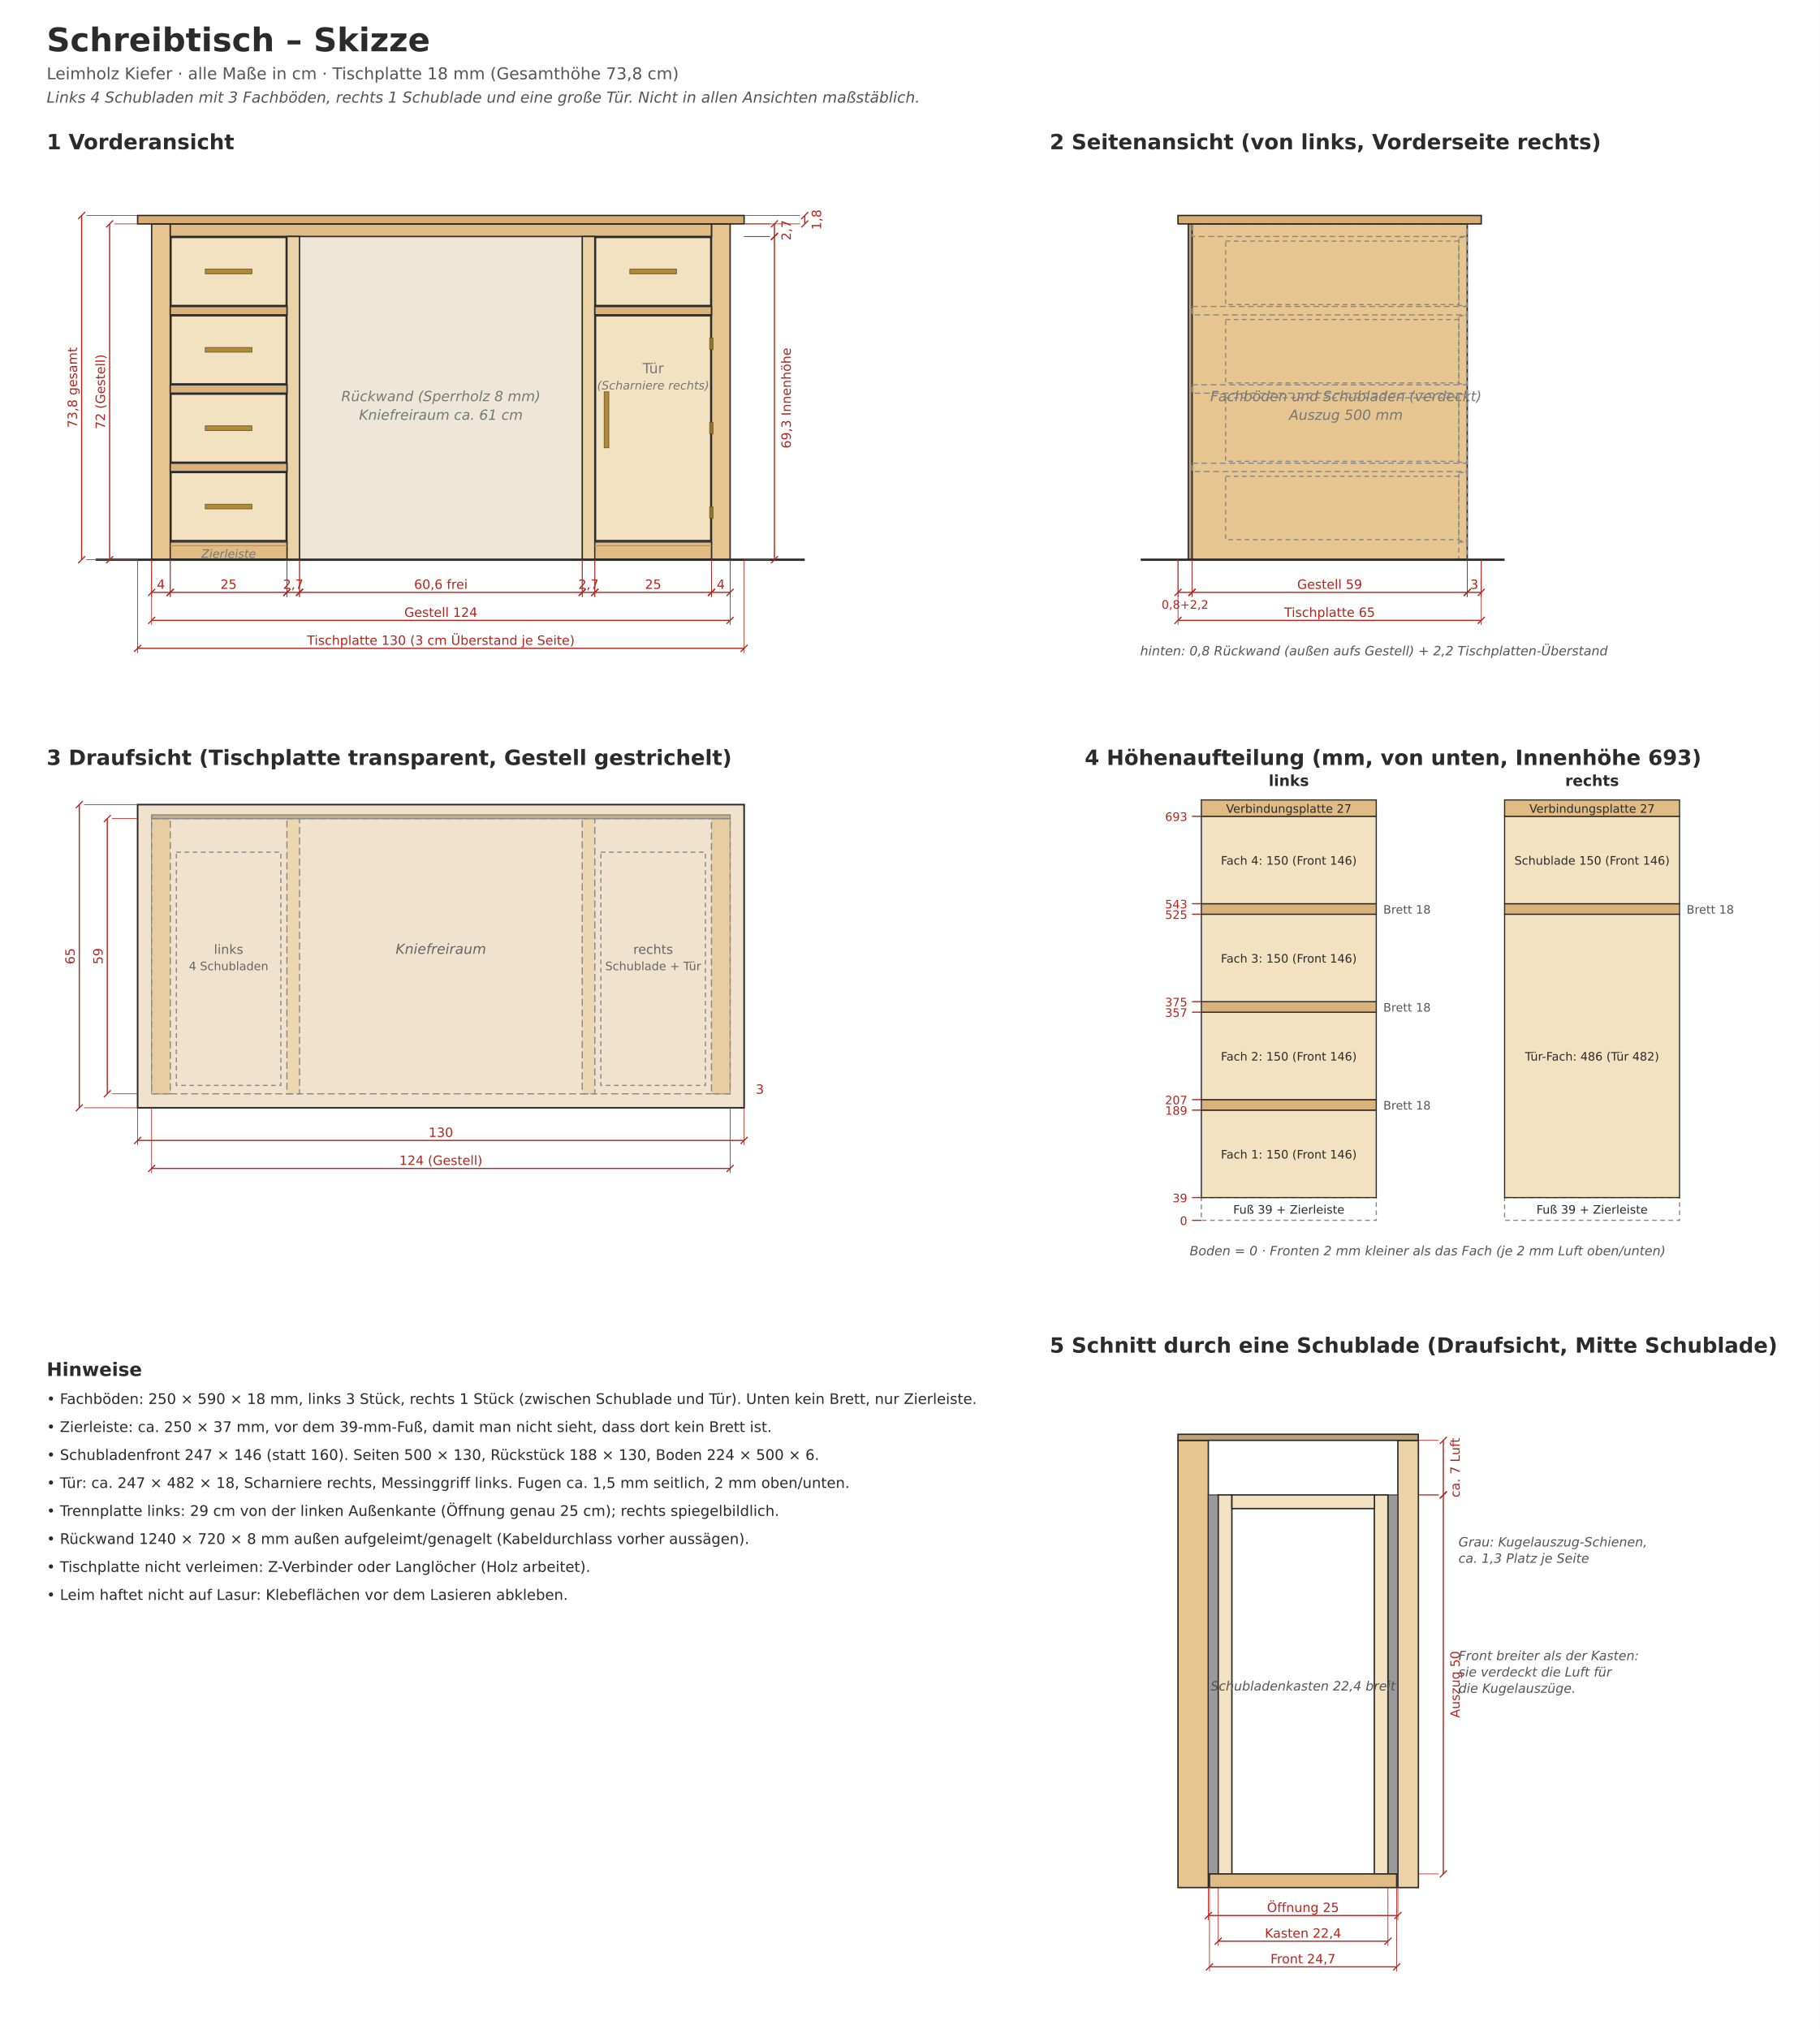
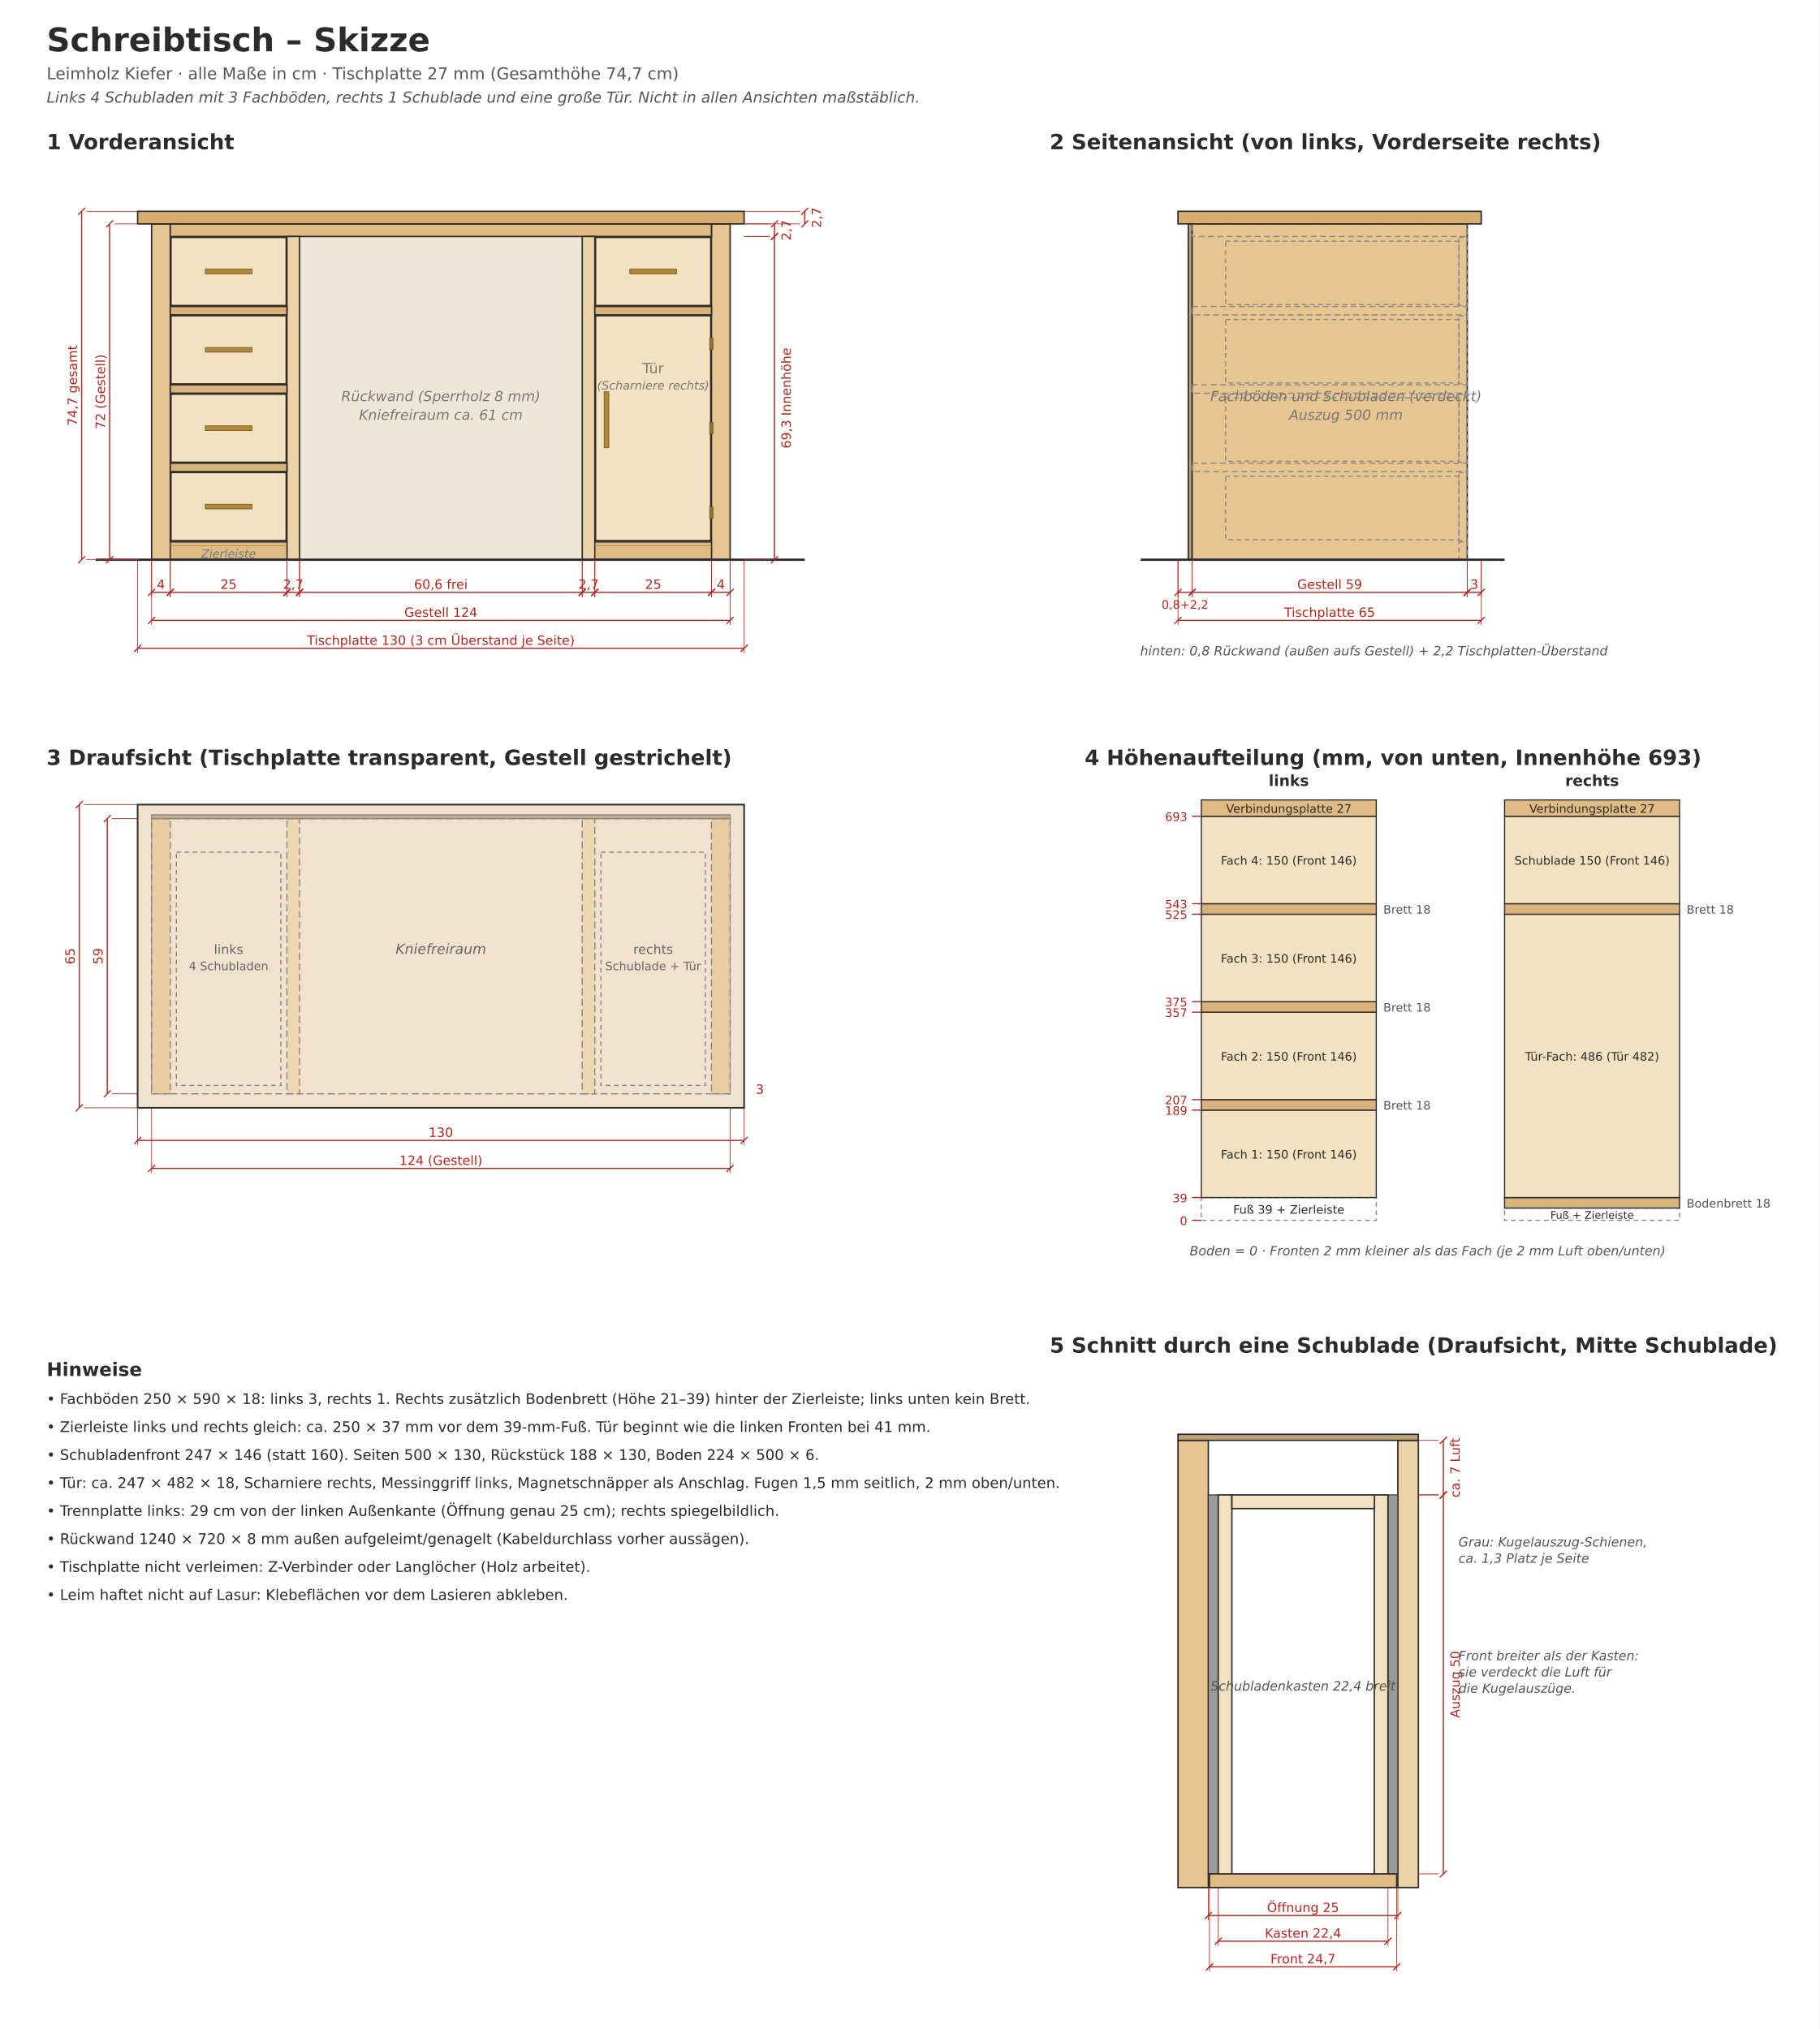
<svg xmlns="http://www.w3.org/2000/svg" width="1560" height="1740" viewBox="0 0 1560 1740" font-family="DejaVu Sans, Arial, sans-serif">
  <rect width="1560" height="1740" fill="#ffffff" />
  <text x="40.0" y="44.0" font-size="28" text-anchor="start" fill="#2b2b2b" font-weight="bold">Schreibtisch – Skizze</text>
-   <text x="40.0" y="68.0" font-size="14" text-anchor="start" fill="#555" font-weight="normal">Leimholz Kiefer · alle Maße in cm · Tischplatte 18 mm (Gesamthöhe 73,8 cm)</text>
+   <text x="40.0" y="68.0" font-size="14" text-anchor="start" fill="#555" font-weight="normal">Leimholz Kiefer · alle Maße in cm · Tischplatte 27 mm (Gesamthöhe 74,7 cm)</text>
  <text x="40.0" y="88.0" font-size="13" text-anchor="start" fill="#555" font-weight="normal" font-style="italic">Links 4 Schubladen mit 3 Fachböden, rechts 1 Schublade und eine große Tür. Nicht in allen Ansichten maßstäblich.</text>
  <text x="40.0" y="128.0" font-size="18" text-anchor="start" fill="#2b2b2b" font-weight="bold">1  Vorderansicht</text>
  <rect x="146.0" y="202.8" width="464.0" height="277.2" fill="#eee7d8" stroke="#888" stroke-width="0.8" />
  <text x="378.0" y="344.0" font-size="12" text-anchor="middle" fill="#777" font-weight="normal" font-style="italic">Rückwand (Sperrholz 8 mm)</text>
  <text x="378.0" y="360.0" font-size="12" text-anchor="middle" fill="#777" font-weight="normal" font-style="italic">Kniefreiraum ca. 61 cm</text>
  <rect x="130.0" y="192.0" width="16.0" height="288.0" fill="#e6c590" stroke="#2b2b2b" stroke-width="1.2" />
  <rect x="610.0" y="192.0" width="16.0" height="288.0" fill="#e6c590" stroke="#2b2b2b" stroke-width="1.2" />
  <rect x="146.0" y="192.0" width="464.0" height="10.8" fill="#e0bb84" stroke="#2b2b2b" stroke-width="1.2" />
  <rect x="246.0" y="202.8" width="10.8" height="277.2" fill="#ecd2a7" stroke="#2b2b2b" stroke-width="1.2" />
  <rect x="499.2" y="202.8" width="10.8" height="277.2" fill="#ecd2a7" stroke="#2b2b2b" stroke-width="1.2" />
  <rect x="146.0" y="464.8" width="100.0" height="14.8" fill="#e0bb84" stroke="#2b2b2b" stroke-width="1" />
  <line x1="146.0" y1="468.0" x2="246.0" y2="468.0" stroke="#b8925a" stroke-width="0.8" />
  <rect x="510.0" y="464.8" width="100.0" height="14.8" fill="#e0bb84" stroke="#2b2b2b" stroke-width="1" />
  <line x1="510.0" y1="468.0" x2="610.0" y2="468.0" stroke="#b8925a" stroke-width="0.8" />
  <text x="196.0" y="478.4" font-size="10" text-anchor="middle" fill="#777" font-weight="normal" font-style="italic">Zierleiste</text>
  <rect x="146.0" y="397.2" width="100.0" height="7.2" fill="#d9b27c" stroke="#2b2b2b" stroke-width="1.2" />
  <rect x="146.0" y="330.0" width="100.0" height="7.2" fill="#d9b27c" stroke="#2b2b2b" stroke-width="1.2" />
  <rect x="146.0" y="262.8" width="100.0" height="7.2" fill="#d9b27c" stroke="#2b2b2b" stroke-width="1.2" />
  <rect x="510.0" y="262.8" width="100.0" height="7.2" fill="#d9b27c" stroke="#2b2b2b" stroke-width="1.2" />
  <rect x="146.6" y="405.2" width="98.8" height="58.4" fill="#f3e2c1" stroke="#2b2b2b" stroke-width="1.2" />
  <rect x="176.0" y="432.4" width="40.0" height="4.0" fill="#b08a3a" stroke="#6b551f" stroke-width="0.6" />
  <rect x="146.6" y="338.0" width="98.8" height="58.4" fill="#f3e2c1" stroke="#2b2b2b" stroke-width="1.2" />
  <rect x="176.0" y="365.2" width="40.0" height="4.0" fill="#b08a3a" stroke="#6b551f" stroke-width="0.6" />
  <rect x="146.6" y="270.8" width="98.8" height="58.4" fill="#f3e2c1" stroke="#2b2b2b" stroke-width="1.2" />
  <rect x="176.0" y="298.0" width="40.0" height="4.0" fill="#b08a3a" stroke="#6b551f" stroke-width="0.6" />
  <rect x="146.6" y="203.6" width="98.8" height="58.4" fill="#f3e2c1" stroke="#2b2b2b" stroke-width="1.2" />
  <rect x="176.0" y="230.8" width="40.0" height="4.0" fill="#b08a3a" stroke="#6b551f" stroke-width="0.6" />
  <rect x="510.6" y="203.6" width="98.8" height="58.4" fill="#f3e2c1" stroke="#2b2b2b" stroke-width="1.2" />
  <rect x="540.0" y="230.8" width="40.0" height="4.0" fill="#b08a3a" stroke="#6b551f" stroke-width="0.6" />
  <rect x="510.6" y="270.8" width="98.8" height="192.8" fill="#f3e2c1" stroke="#2b2b2b" stroke-width="1.2" />
  <rect x="518.0" y="336.0" width="4.0" height="48.0" fill="#b08a3a" stroke="#6b551f" stroke-width="0.6" />
  <rect x="608.4" y="434.6" width="3.0" height="10.0" fill="#8f7430" stroke="#6b551f" stroke-width="0.5" />
  <rect x="608.4" y="362.2" width="3.0" height="10.0" fill="#8f7430" stroke="#6b551f" stroke-width="0.5" />
  <rect x="608.4" y="289.8" width="3.0" height="10.0" fill="#8f7430" stroke="#6b551f" stroke-width="0.5" />
  <text x="560.0" y="320.0" font-size="12" text-anchor="middle" fill="#777" font-weight="normal">Tür</text>
  <text x="560.0" y="334.0" font-size="10" text-anchor="middle" fill="#777" font-weight="normal" font-style="italic">(Scharniere rechts)</text>
-   <rect x="118.0" y="184.8" width="520.0" height="7.2" fill="#d7ad74" stroke="#2b2b2b" stroke-width="1.2" />
+   <rect x="118.0" y="181.2" width="520.0" height="10.8" fill="#d7ad74" stroke="#2b2b2b" stroke-width="1.2" />
  <line x1="82.0" y1="480.0" x2="690.0" y2="480.0" stroke="#2b2b2b" stroke-width="2" />
  <line x1="130.0" y1="480.0" x2="130.0" y2="512.0" stroke="#b3261e" stroke-width="0.6" />
  <line x1="146.0" y1="480.0" x2="146.0" y2="512.0" stroke="#b3261e" stroke-width="0.6" />
  <line x1="130.0" y1="508.0" x2="146.0" y2="508.0" stroke="#b3261e" stroke-width="1" />
  <line x1="127.0" y1="511.0" x2="133.0" y2="505.0" stroke="#b3261e" stroke-width="1" />
  <line x1="143.0" y1="511.0" x2="149.0" y2="505.0" stroke="#b3261e" stroke-width="1" />
  <text x="138.0" y="505.0" font-size="11" text-anchor="middle" fill="#b3261e" font-weight="normal">4</text>
  <line x1="146.0" y1="480.0" x2="146.0" y2="512.0" stroke="#b3261e" stroke-width="0.6" />
  <line x1="246.0" y1="480.0" x2="246.0" y2="512.0" stroke="#b3261e" stroke-width="0.6" />
  <line x1="146.0" y1="508.0" x2="246.0" y2="508.0" stroke="#b3261e" stroke-width="1" />
  <line x1="143.0" y1="511.0" x2="149.0" y2="505.0" stroke="#b3261e" stroke-width="1" />
  <line x1="243.0" y1="511.0" x2="249.0" y2="505.0" stroke="#b3261e" stroke-width="1" />
  <text x="196.0" y="505.0" font-size="11" text-anchor="middle" fill="#b3261e" font-weight="normal">25</text>
  <line x1="246.0" y1="480.0" x2="246.0" y2="512.0" stroke="#b3261e" stroke-width="0.6" />
  <line x1="256.8" y1="480.0" x2="256.8" y2="512.0" stroke="#b3261e" stroke-width="0.6" />
  <line x1="246.0" y1="508.0" x2="256.8" y2="508.0" stroke="#b3261e" stroke-width="1" />
  <line x1="243.0" y1="511.0" x2="249.0" y2="505.0" stroke="#b3261e" stroke-width="1" />
  <line x1="253.8" y1="511.0" x2="259.8" y2="505.0" stroke="#b3261e" stroke-width="1" />
  <text x="251.4" y="505.0" font-size="11" text-anchor="middle" fill="#b3261e" font-weight="normal">2,7</text>
  <line x1="256.8" y1="480.0" x2="256.8" y2="512.0" stroke="#b3261e" stroke-width="0.6" />
  <line x1="499.2" y1="480.0" x2="499.2" y2="512.0" stroke="#b3261e" stroke-width="0.6" />
  <line x1="256.8" y1="508.0" x2="499.2" y2="508.0" stroke="#b3261e" stroke-width="1" />
  <line x1="253.8" y1="511.0" x2="259.8" y2="505.0" stroke="#b3261e" stroke-width="1" />
  <line x1="496.2" y1="511.0" x2="502.2" y2="505.0" stroke="#b3261e" stroke-width="1" />
  <text x="378.0" y="505.0" font-size="11" text-anchor="middle" fill="#b3261e" font-weight="normal">60,6 frei</text>
  <line x1="499.2" y1="480.0" x2="499.2" y2="512.0" stroke="#b3261e" stroke-width="0.6" />
  <line x1="510.0" y1="480.0" x2="510.0" y2="512.0" stroke="#b3261e" stroke-width="0.6" />
  <line x1="499.2" y1="508.0" x2="510.0" y2="508.0" stroke="#b3261e" stroke-width="1" />
  <line x1="496.2" y1="511.0" x2="502.2" y2="505.0" stroke="#b3261e" stroke-width="1" />
  <line x1="507.0" y1="511.0" x2="513.0" y2="505.0" stroke="#b3261e" stroke-width="1" />
  <text x="504.6" y="505.0" font-size="11" text-anchor="middle" fill="#b3261e" font-weight="normal">2,7</text>
  <line x1="510.0" y1="480.0" x2="510.0" y2="512.0" stroke="#b3261e" stroke-width="0.6" />
  <line x1="610.0" y1="480.0" x2="610.0" y2="512.0" stroke="#b3261e" stroke-width="0.6" />
  <line x1="510.0" y1="508.0" x2="610.0" y2="508.0" stroke="#b3261e" stroke-width="1" />
  <line x1="507.0" y1="511.0" x2="513.0" y2="505.0" stroke="#b3261e" stroke-width="1" />
  <line x1="607.0" y1="511.0" x2="613.0" y2="505.0" stroke="#b3261e" stroke-width="1" />
  <text x="560.0" y="505.0" font-size="11" text-anchor="middle" fill="#b3261e" font-weight="normal">25</text>
  <line x1="610.0" y1="480.0" x2="610.0" y2="512.0" stroke="#b3261e" stroke-width="0.6" />
  <line x1="626.0" y1="480.0" x2="626.0" y2="512.0" stroke="#b3261e" stroke-width="0.6" />
  <line x1="610.0" y1="508.0" x2="626.0" y2="508.0" stroke="#b3261e" stroke-width="1" />
  <line x1="607.0" y1="511.0" x2="613.0" y2="505.0" stroke="#b3261e" stroke-width="1" />
  <line x1="623.0" y1="511.0" x2="629.0" y2="505.0" stroke="#b3261e" stroke-width="1" />
  <text x="618.0" y="505.0" font-size="11" text-anchor="middle" fill="#b3261e" font-weight="normal">4</text>
  <line x1="130.0" y1="480.0" x2="130.0" y2="536.0" stroke="#b3261e" stroke-width="0.6" />
  <line x1="626.0" y1="480.0" x2="626.0" y2="536.0" stroke="#b3261e" stroke-width="0.6" />
  <line x1="130.0" y1="532.0" x2="626.0" y2="532.0" stroke="#b3261e" stroke-width="1" />
  <line x1="127.0" y1="535.0" x2="133.0" y2="529.0" stroke="#b3261e" stroke-width="1" />
  <line x1="623.0" y1="535.0" x2="629.0" y2="529.0" stroke="#b3261e" stroke-width="1" />
  <text x="378.0" y="529.0" font-size="11" text-anchor="middle" fill="#b3261e" font-weight="normal">Gestell 124</text>
  <line x1="118.0" y1="480.0" x2="118.0" y2="560.0" stroke="#b3261e" stroke-width="0.6" />
  <line x1="638.0" y1="480.0" x2="638.0" y2="560.0" stroke="#b3261e" stroke-width="0.6" />
  <line x1="118.0" y1="556.0" x2="638.0" y2="556.0" stroke="#b3261e" stroke-width="1" />
  <line x1="115.0" y1="559.0" x2="121.0" y2="553.0" stroke="#b3261e" stroke-width="1" />
  <line x1="635.0" y1="559.0" x2="641.0" y2="553.0" stroke="#b3261e" stroke-width="1" />
  <text x="378.0" y="553.0" font-size="11" text-anchor="middle" fill="#b3261e" font-weight="normal">Tischplatte 130  (3 cm Überstand je Seite)</text>
  <line x1="638.0" y1="202.8" x2="660.0" y2="202.8" stroke="#b3261e" stroke-width="0.6" />
  <line x1="638.0" y1="480.0" x2="660.0" y2="480.0" stroke="#b3261e" stroke-width="0.6" />
  <line x1="664.0" y1="202.8" x2="664.0" y2="480.0" stroke="#b3261e" stroke-width="1" />
  <line x1="661.0" y1="205.8" x2="667.0" y2="199.8" stroke="#b3261e" stroke-width="1" />
  <line x1="661.0" y1="483.0" x2="667.0" y2="477.0" stroke="#b3261e" stroke-width="1" />
  <text x="678.0" y="341.4" font-size="11" text-anchor="middle" fill="#b3261e" font-weight="normal" transform="rotate(-90 678.0 341.4)">69,3 Innenhöhe</text>
  <line x1="638.0" y1="192.0" x2="660.0" y2="192.0" stroke="#b3261e" stroke-width="0.6" />
  <line x1="638.0" y1="202.8" x2="660.0" y2="202.8" stroke="#b3261e" stroke-width="0.6" />
  <line x1="664.0" y1="192.0" x2="664.0" y2="202.8" stroke="#b3261e" stroke-width="1" />
  <line x1="661.0" y1="195.0" x2="667.0" y2="189.0" stroke="#b3261e" stroke-width="1" />
  <line x1="661.0" y1="205.8" x2="667.0" y2="199.8" stroke="#b3261e" stroke-width="1" />
  <text x="678.0" y="197.4" font-size="11" text-anchor="middle" fill="#b3261e" font-weight="normal" transform="rotate(-90 678.0 197.4)">2,7</text>
-   <line x1="638.0" y1="184.8" x2="686.0" y2="184.8" stroke="#b3261e" stroke-width="0.6" />
+   <line x1="638.0" y1="181.2" x2="686.0" y2="181.2" stroke="#b3261e" stroke-width="0.6" />
  <line x1="638.0" y1="192.0" x2="686.0" y2="192.0" stroke="#b3261e" stroke-width="0.6" />
-   <line x1="690.0" y1="184.8" x2="690.0" y2="192.0" stroke="#b3261e" stroke-width="1" />
-   <line x1="687.0" y1="187.8" x2="693.0" y2="181.8" stroke="#b3261e" stroke-width="1" />
+   <line x1="690.0" y1="181.2" x2="690.0" y2="192.0" stroke="#b3261e" stroke-width="1" />
+   <line x1="687.0" y1="184.2" x2="693.0" y2="178.2" stroke="#b3261e" stroke-width="1" />
  <line x1="687.0" y1="195.0" x2="693.0" y2="189.0" stroke="#b3261e" stroke-width="1" />
-   <text x="704.0" y="188.4" font-size="11" text-anchor="middle" fill="#b3261e" font-weight="normal" transform="rotate(-90 704.0 188.4)">1,8</text>
+   <text x="704.0" y="186.6" font-size="11" text-anchor="middle" fill="#b3261e" font-weight="normal" transform="rotate(-90 704.0 186.6)">2,7</text>
  <line x1="118.0" y1="192.0" x2="98.0" y2="192.0" stroke="#b3261e" stroke-width="0.6" />
  <line x1="118.0" y1="480.0" x2="98.0" y2="480.0" stroke="#b3261e" stroke-width="0.6" />
  <line x1="94.0" y1="192.0" x2="94.0" y2="480.0" stroke="#b3261e" stroke-width="1" />
  <line x1="91.0" y1="195.0" x2="97.0" y2="189.0" stroke="#b3261e" stroke-width="1" />
  <line x1="91.0" y1="483.0" x2="97.0" y2="477.0" stroke="#b3261e" stroke-width="1" />
  <text x="90.0" y="336.0" font-size="11" text-anchor="middle" fill="#b3261e" font-weight="normal" transform="rotate(-90 90.0 336.0)">72 (Gestell)</text>
-   <line x1="118.0" y1="184.8" x2="74.0" y2="184.8" stroke="#b3261e" stroke-width="0.6" />
+   <line x1="118.0" y1="181.2" x2="74.0" y2="181.2" stroke="#b3261e" stroke-width="0.6" />
  <line x1="118.0" y1="480.0" x2="74.0" y2="480.0" stroke="#b3261e" stroke-width="0.6" />
-   <line x1="70.0" y1="184.8" x2="70.0" y2="480.0" stroke="#b3261e" stroke-width="1" />
-   <line x1="67.0" y1="187.8" x2="73.0" y2="181.8" stroke="#b3261e" stroke-width="1" />
+   <line x1="70.0" y1="181.2" x2="70.0" y2="480.0" stroke="#b3261e" stroke-width="1" />
+   <line x1="67.0" y1="184.2" x2="73.0" y2="178.2" stroke="#b3261e" stroke-width="1" />
  <line x1="67.0" y1="483.0" x2="73.0" y2="477.0" stroke="#b3261e" stroke-width="1" />
-   <text x="66.0" y="332.4" font-size="11" text-anchor="middle" fill="#b3261e" font-weight="normal" transform="rotate(-90 66.0 332.4)">73,8 gesamt</text>
+   <text x="66.0" y="330.6" font-size="11" text-anchor="middle" fill="#b3261e" font-weight="normal" transform="rotate(-90 66.0 330.6)">74,7 gesamt</text>
  <text x="900.0" y="128.0" font-size="18" text-anchor="start" fill="#2b2b2b" font-weight="bold">2  Seitenansicht (von links, Vorderseite rechts)</text>
  <rect x="1022.0" y="192.0" width="236.0" height="288.0" fill="#e6c590" stroke="#2b2b2b" stroke-width="1.2" />
  <rect x="1018.8" y="192.0" width="3.2" height="288.0" fill="#bda27a" stroke="#2b2b2b" stroke-width="1.2" />
  <rect x="1022.0" y="192.0" width="236.0" height="10.8" fill="none" stroke="#888" stroke-width="1" stroke-dasharray="5,3" />
  <rect x="1022.0" y="397.2" width="236.0" height="7.2" fill="none" stroke="#888" stroke-width="1" stroke-dasharray="5,3" />
  <rect x="1022.0" y="330.0" width="236.0" height="7.2" fill="none" stroke="#888" stroke-width="1" stroke-dasharray="5,3" />
  <rect x="1022.0" y="262.8" width="236.0" height="7.2" fill="none" stroke="#888" stroke-width="1" stroke-dasharray="5,3" />
  <rect x="1050.8" y="408.4" width="200.0" height="54.4" fill="none" stroke="#888" stroke-width="1" stroke-dasharray="4,3" />
  <rect x="1250.8" y="405.2" width="7.2" height="58.4" fill="none" stroke="#888" stroke-width="1" stroke-dasharray="4,3" />
  <rect x="1050.8" y="341.2" width="200.0" height="54.4" fill="none" stroke="#888" stroke-width="1" stroke-dasharray="4,3" />
  <rect x="1250.8" y="338.0" width="7.2" height="58.4" fill="none" stroke="#888" stroke-width="1" stroke-dasharray="4,3" />
  <rect x="1050.8" y="274.0" width="200.0" height="54.4" fill="none" stroke="#888" stroke-width="1" stroke-dasharray="4,3" />
  <rect x="1250.8" y="270.8" width="7.2" height="58.4" fill="none" stroke="#888" stroke-width="1" stroke-dasharray="4,3" />
  <rect x="1050.8" y="206.8" width="200.0" height="54.4" fill="none" stroke="#888" stroke-width="1" stroke-dasharray="4,3" />
  <rect x="1250.8" y="203.6" width="7.2" height="58.4" fill="none" stroke="#888" stroke-width="1" stroke-dasharray="4,3" />
  <rect x="1022.0" y="464.8" width="236.0" height="0.0" fill="none" stroke="#888" stroke-width="1" />
  <rect x="1250.8" y="464.8" width="7.2" height="14.8" fill="none" stroke="#888" stroke-width="1" stroke-dasharray="4,3" />
  <text x="1154.0" y="344.0" font-size="12" text-anchor="middle" fill="#777" font-weight="normal" font-style="italic">Fachböden und Schubladen (verdeckt)</text>
  <text x="1154.0" y="360.0" font-size="12" text-anchor="middle" fill="#777" font-weight="normal" font-style="italic">Auszug 500 mm</text>
-   <rect x="1010.0" y="184.8" width="260.0" height="7.2" fill="#d7ad74" stroke="#2b2b2b" stroke-width="1.2" />
+   <rect x="1010.0" y="181.2" width="260.0" height="10.8" fill="#d7ad74" stroke="#2b2b2b" stroke-width="1.2" />
  <line x1="1290.0" y1="480.0" x2="978.0" y2="480.0" stroke="#2b2b2b" stroke-width="2" />
  <line x1="1258.0" y1="480.0" x2="1258.0" y2="512.0" stroke="#b3261e" stroke-width="0.6" />
  <line x1="1270.0" y1="480.0" x2="1270.0" y2="512.0" stroke="#b3261e" stroke-width="0.6" />
  <line x1="1258.0" y1="508.0" x2="1270.0" y2="508.0" stroke="#b3261e" stroke-width="1" />
  <line x1="1255.0" y1="511.0" x2="1261.0" y2="505.0" stroke="#b3261e" stroke-width="1" />
  <line x1="1267.0" y1="511.0" x2="1273.0" y2="505.0" stroke="#b3261e" stroke-width="1" />
  <text x="1264.0" y="505.0" font-size="11" text-anchor="middle" fill="#b3261e" font-weight="normal">3</text>
  <line x1="1022.0" y1="480.0" x2="1022.0" y2="512.0" stroke="#b3261e" stroke-width="0.6" />
  <line x1="1258.0" y1="480.0" x2="1258.0" y2="512.0" stroke="#b3261e" stroke-width="0.6" />
  <line x1="1022.0" y1="508.0" x2="1258.0" y2="508.0" stroke="#b3261e" stroke-width="1" />
  <line x1="1019.0" y1="511.0" x2="1025.0" y2="505.0" stroke="#b3261e" stroke-width="1" />
  <line x1="1255.0" y1="511.0" x2="1261.0" y2="505.0" stroke="#b3261e" stroke-width="1" />
  <text x="1140.0" y="505.0" font-size="11" text-anchor="middle" fill="#b3261e" font-weight="normal">Gestell 59</text>
  <line x1="1010.0" y1="480.0" x2="1010.0" y2="512.0" stroke="#b3261e" stroke-width="0.6" />
  <line x1="1022.0" y1="480.0" x2="1022.0" y2="512.0" stroke="#b3261e" stroke-width="0.6" />
  <line x1="1010.0" y1="508.0" x2="1022.0" y2="508.0" stroke="#b3261e" stroke-width="1" />
  <line x1="1007.0" y1="511.0" x2="1013.0" y2="505.0" stroke="#b3261e" stroke-width="1" />
  <line x1="1019.0" y1="511.0" x2="1025.0" y2="505.0" stroke="#b3261e" stroke-width="1" />
  <text x="1016.0" y="505.0" font-size="11" text-anchor="middle" fill="#b3261e" font-weight="normal" />
  <text x="1016.0" y="522.0" font-size="10" text-anchor="middle" fill="#b3261e" font-weight="normal">0,8+2,2</text>
  <line x1="1010.0" y1="480.0" x2="1010.0" y2="536.0" stroke="#b3261e" stroke-width="0.6" />
  <line x1="1270.0" y1="480.0" x2="1270.0" y2="536.0" stroke="#b3261e" stroke-width="0.6" />
  <line x1="1010.0" y1="532.0" x2="1270.0" y2="532.0" stroke="#b3261e" stroke-width="1" />
  <line x1="1007.0" y1="535.0" x2="1013.0" y2="529.0" stroke="#b3261e" stroke-width="1" />
  <line x1="1267.0" y1="535.0" x2="1273.0" y2="529.0" stroke="#b3261e" stroke-width="1" />
  <text x="1140.0" y="529.0" font-size="11" text-anchor="middle" fill="#b3261e" font-weight="normal">Tischplatte 65</text>
  <text x="1178.0" y="562.0" font-size="11" text-anchor="middle" fill="#555" font-weight="normal" font-style="italic">hinten: 0,8 Rückwand (außen aufs Gestell) + 2,2 Tischplatten-Überstand</text>
  <text x="40.0" y="656.0" font-size="18" text-anchor="start" fill="#2b2b2b" font-weight="bold">3  Draufsicht (Tischplatte transparent, Gestell gestrichelt)</text>
  <rect x="118.0" y="690.0" width="520.0" height="260.0" fill="#d7ad74" fill-opacity="0.35" stroke="#2b2b2b" stroke-width="1.4" />
  <rect x="130.0" y="702.0" width="496.0" height="236.0" fill="none" stroke="#888" stroke-width="1" stroke-dasharray="6,3" />
  <rect x="130.0" y="702.0" width="16.0" height="236.0" fill="#e6c590" fill-opacity="0.7" stroke="#888" stroke-width="1" stroke-dasharray="6,3" />
  <rect x="610.0" y="702.0" width="16.0" height="236.0" fill="#e6c590" fill-opacity="0.7" stroke="#888" stroke-width="1" stroke-dasharray="6,3" />
  <rect x="246.0" y="702.0" width="10.8" height="236.0" fill="#ecd2a7" fill-opacity="0.7" stroke="#888" stroke-width="1" stroke-dasharray="6,3" />
  <rect x="499.2" y="702.0" width="10.8" height="236.0" fill="#ecd2a7" fill-opacity="0.7" stroke="#888" stroke-width="1" stroke-dasharray="6,3" />
  <rect x="130.0" y="698.8" width="496.0" height="3.2" fill="#bda27a" fill-opacity="0.8" stroke="#888" stroke-width="1" />
  <rect x="151.2" y="730.8" width="89.6" height="200.0" fill="none" stroke="#888" stroke-width="1" stroke-dasharray="4,3" />
  <rect x="515.2" y="730.8" width="89.6" height="200.0" fill="none" stroke="#888" stroke-width="1" stroke-dasharray="4,3" />
  <text x="196.0" y="818.0" font-size="11" text-anchor="middle" fill="#666" font-weight="normal">links</text>
  <text x="196.0" y="832.0" font-size="10" text-anchor="middle" fill="#666" font-weight="normal">4 Schubladen</text>
  <text x="560.0" y="818.0" font-size="11" text-anchor="middle" fill="#666" font-weight="normal">rechts</text>
  <text x="560.0" y="832.0" font-size="10" text-anchor="middle" fill="#666" font-weight="normal">Schublade + Tür</text>
  <text x="378.0" y="818.0" font-size="12" text-anchor="middle" fill="#666" font-weight="normal" font-style="italic">Kniefreiraum</text>
  <line x1="118.0" y1="950.0" x2="118.0" y2="982.0" stroke="#b3261e" stroke-width="0.6" />
  <line x1="638.0" y1="950.0" x2="638.0" y2="982.0" stroke="#b3261e" stroke-width="0.6" />
  <line x1="118.0" y1="978.0" x2="638.0" y2="978.0" stroke="#b3261e" stroke-width="1" />
  <line x1="115.0" y1="981.0" x2="121.0" y2="975.0" stroke="#b3261e" stroke-width="1" />
  <line x1="635.0" y1="981.0" x2="641.0" y2="975.0" stroke="#b3261e" stroke-width="1" />
  <text x="378.0" y="975.0" font-size="11" text-anchor="middle" fill="#b3261e" font-weight="normal">130</text>
  <line x1="130.0" y1="950.0" x2="130.0" y2="1006.0" stroke="#b3261e" stroke-width="0.6" />
  <line x1="626.0" y1="950.0" x2="626.0" y2="1006.0" stroke="#b3261e" stroke-width="0.6" />
  <line x1="130.0" y1="1002.0" x2="626.0" y2="1002.0" stroke="#b3261e" stroke-width="1" />
  <line x1="127.0" y1="1005.0" x2="133.0" y2="999.0" stroke="#b3261e" stroke-width="1" />
  <line x1="623.0" y1="1005.0" x2="629.0" y2="999.0" stroke="#b3261e" stroke-width="1" />
  <text x="378.0" y="999.0" font-size="11" text-anchor="middle" fill="#b3261e" font-weight="normal">124 (Gestell)</text>
  <line x1="118.0" y1="702.0" x2="96.0" y2="702.0" stroke="#b3261e" stroke-width="0.6" />
  <line x1="118.0" y1="938.0" x2="96.0" y2="938.0" stroke="#b3261e" stroke-width="0.6" />
  <line x1="92.0" y1="702.0" x2="92.0" y2="938.0" stroke="#b3261e" stroke-width="1" />
  <line x1="89.0" y1="705.0" x2="95.0" y2="699.0" stroke="#b3261e" stroke-width="1" />
  <line x1="89.0" y1="941.0" x2="95.0" y2="935.0" stroke="#b3261e" stroke-width="1" />
  <text x="88.0" y="820.0" font-size="11" text-anchor="middle" fill="#b3261e" font-weight="normal" transform="rotate(-90 88.0 820.0)">59</text>
  <line x1="118.0" y1="690.0" x2="72.0" y2="690.0" stroke="#b3261e" stroke-width="0.6" />
  <line x1="118.0" y1="950.0" x2="72.0" y2="950.0" stroke="#b3261e" stroke-width="0.6" />
  <line x1="68.0" y1="690.0" x2="68.0" y2="950.0" stroke="#b3261e" stroke-width="1" />
  <line x1="65.0" y1="693.0" x2="71.0" y2="687.0" stroke="#b3261e" stroke-width="1" />
  <line x1="65.0" y1="953.0" x2="71.0" y2="947.0" stroke="#b3261e" stroke-width="1" />
  <text x="64.0" y="820.0" font-size="11" text-anchor="middle" fill="#b3261e" font-weight="normal" transform="rotate(-90 64.0 820.0)">65</text>
  <text x="648.0" y="938.0" font-size="11" text-anchor="start" fill="#b3261e" font-weight="normal">3</text>
  <text x="930.0" y="656.0" font-size="18" text-anchor="start" fill="#2b2b2b" font-weight="bold">4  Höhenaufteilung (mm, von unten, Innenhöhe 693)</text>
  <text x="1105.0" y="674.0" font-size="13" text-anchor="middle" fill="#2b2b2b" font-weight="bold">links</text>
  <text x="1365.0" y="674.0" font-size="13" text-anchor="middle" fill="#2b2b2b" font-weight="bold">rechts</text>
  <rect x="1030.0" y="1027.0" width="150.0" height="19.5" fill="#ffffff" stroke="#888" stroke-width="1" stroke-dasharray="4,3" />
  <text x="1105.0" y="1040.8" font-size="10" text-anchor="middle" fill="#2b2b2b" font-weight="normal">Fuß 39 + Zierleiste</text>
  <rect x="1030.0" y="952.0" width="150.0" height="75.0" fill="#f3e2c1" stroke="#2b2b2b" stroke-width="1" />
  <text x="1105.0" y="993.5" font-size="10" text-anchor="middle" fill="#2b2b2b" font-weight="normal">Fach 1: 150 (Front 146)</text>
  <rect x="1030.0" y="943.0" width="150.0" height="9.0" fill="#d9b27c" stroke="#2b2b2b" stroke-width="1" />
  <text x="1186.0" y="951.5" font-size="10" text-anchor="start" fill="#555" font-weight="normal">Brett 18</text>
  <rect x="1030.0" y="868.0" width="150.0" height="75.0" fill="#f3e2c1" stroke="#2b2b2b" stroke-width="1" />
  <text x="1105.0" y="909.5" font-size="10" text-anchor="middle" fill="#2b2b2b" font-weight="normal">Fach 2: 150 (Front 146)</text>
  <rect x="1030.0" y="859.0" width="150.0" height="9.0" fill="#d9b27c" stroke="#2b2b2b" stroke-width="1" />
  <text x="1186.0" y="867.5" font-size="10" text-anchor="start" fill="#555" font-weight="normal">Brett 18</text>
  <rect x="1030.0" y="784.0" width="150.0" height="75.0" fill="#f3e2c1" stroke="#2b2b2b" stroke-width="1" />
  <text x="1105.0" y="825.5" font-size="10" text-anchor="middle" fill="#2b2b2b" font-weight="normal">Fach 3: 150 (Front 146)</text>
  <rect x="1030.0" y="775.0" width="150.0" height="9.0" fill="#d9b27c" stroke="#2b2b2b" stroke-width="1" />
  <text x="1186.0" y="783.5" font-size="10" text-anchor="start" fill="#555" font-weight="normal">Brett 18</text>
  <rect x="1030.0" y="700.0" width="150.0" height="75.0" fill="#f3e2c1" stroke="#2b2b2b" stroke-width="1" />
  <text x="1105.0" y="741.5" font-size="10" text-anchor="middle" fill="#2b2b2b" font-weight="normal">Fach 4: 150 (Front 146)</text>
-   <rect x="1290.0" y="1027.0" width="150.0" height="19.5" fill="#ffffff" stroke="#888" stroke-width="1" stroke-dasharray="4,3" />
-   <text x="1365.0" y="1040.8" font-size="10" text-anchor="middle" fill="#2b2b2b" font-weight="normal">Fuß 39 + Zierleiste</text>
+   <rect x="1290.0" y="1036.0" width="150.0" height="10.5" fill="#ffffff" stroke="#888" stroke-width="1" stroke-dasharray="4,3" />
+   <text x="1365.0" y="1045.2" font-size="9" text-anchor="middle" fill="#2b2b2b" font-weight="normal">Fuß + Zierleiste</text>
+   <rect x="1290.0" y="1027.0" width="150.0" height="9.0" fill="#d9b27c" stroke="#2b2b2b" stroke-width="1" />
+   <text x="1446.0" y="1035.5" font-size="10" text-anchor="start" fill="#555" font-weight="normal">Bodenbrett 18</text>
  <rect x="1290.0" y="784.0" width="150.0" height="243.0" fill="#f3e2c1" stroke="#2b2b2b" stroke-width="1" />
  <text x="1365.0" y="909.5" font-size="10" text-anchor="middle" fill="#2b2b2b" font-weight="normal">Tür-Fach: 486 (Tür 482)</text>
  <rect x="1290.0" y="775.0" width="150.0" height="9.0" fill="#d9b27c" stroke="#2b2b2b" stroke-width="1" />
  <text x="1446.0" y="783.5" font-size="10" text-anchor="start" fill="#555" font-weight="normal">Brett 18</text>
  <rect x="1290.0" y="700.0" width="150.0" height="75.0" fill="#f3e2c1" stroke="#2b2b2b" stroke-width="1" />
  <text x="1365.0" y="741.5" font-size="10" text-anchor="middle" fill="#2b2b2b" font-weight="normal">Schublade 150 (Front 146)</text>
  <rect x="1030.0" y="686.0" width="150.0" height="14.0" fill="#e0bb84" stroke="#2b2b2b" stroke-width="1" />
  <text x="1105.0" y="697.0" font-size="10" text-anchor="middle" fill="#2b2b2b" font-weight="normal">Verbindungsplatte 27</text>
  <rect x="1290.0" y="686.0" width="150.0" height="14.0" fill="#e0bb84" stroke="#2b2b2b" stroke-width="1" />
  <text x="1365.0" y="697.0" font-size="10" text-anchor="middle" fill="#2b2b2b" font-weight="normal">Verbindungsplatte 27</text>
  <line x1="1022.0" y1="1046.5" x2="1030.0" y2="1046.5" stroke="#b3261e" stroke-width="1" />
  <text x="1018.0" y="1050.5" font-size="10" text-anchor="end" fill="#b3261e" font-weight="normal">0</text>
  <line x1="1022.0" y1="1027.0" x2="1030.0" y2="1027.0" stroke="#b3261e" stroke-width="1" />
  <text x="1018.0" y="1031.0" font-size="10" text-anchor="end" fill="#b3261e" font-weight="normal">39</text>
  <line x1="1022.0" y1="952.0" x2="1030.0" y2="952.0" stroke="#b3261e" stroke-width="1" />
  <text x="1018.0" y="956.0" font-size="10" text-anchor="end" fill="#b3261e" font-weight="normal">189</text>
  <line x1="1022.0" y1="943.0" x2="1030.0" y2="943.0" stroke="#b3261e" stroke-width="1" />
  <text x="1018.0" y="947.0" font-size="10" text-anchor="end" fill="#b3261e" font-weight="normal">207</text>
  <line x1="1022.0" y1="868.0" x2="1030.0" y2="868.0" stroke="#b3261e" stroke-width="1" />
  <text x="1018.0" y="872.0" font-size="10" text-anchor="end" fill="#b3261e" font-weight="normal">357</text>
  <line x1="1022.0" y1="859.0" x2="1030.0" y2="859.0" stroke="#b3261e" stroke-width="1" />
  <text x="1018.0" y="863.0" font-size="10" text-anchor="end" fill="#b3261e" font-weight="normal">375</text>
  <line x1="1022.0" y1="784.0" x2="1030.0" y2="784.0" stroke="#b3261e" stroke-width="1" />
  <text x="1018.0" y="788.0" font-size="10" text-anchor="end" fill="#b3261e" font-weight="normal">525</text>
  <line x1="1022.0" y1="775.0" x2="1030.0" y2="775.0" stroke="#b3261e" stroke-width="1" />
  <text x="1018.0" y="779.0" font-size="10" text-anchor="end" fill="#b3261e" font-weight="normal">543</text>
  <line x1="1022.0" y1="700.0" x2="1030.0" y2="700.0" stroke="#b3261e" stroke-width="1" />
  <text x="1018.0" y="704.0" font-size="10" text-anchor="end" fill="#b3261e" font-weight="normal">693</text>
  <text x="1020.0" y="1076.5" font-size="11" text-anchor="start" fill="#555" font-weight="normal" font-style="italic">Boden = 0 · Fronten 2 mm kleiner als das Fach (je 2 mm Luft oben/unten)</text>
  <text x="900.0" y="1160.0" font-size="18" text-anchor="start" fill="#2b2b2b" font-weight="bold">5  Schnitt durch eine Schublade (Draufsicht, Mitte Schublade)</text>
  <rect x="1010.0" y="1235.2" width="26.0" height="383.5" fill="#e6c590" stroke="#2b2b2b" stroke-width="1.2" />
  <rect x="1198.5" y="1235.2" width="17.6" height="383.5" fill="#ecd2a7" stroke="#2b2b2b" stroke-width="1.2" />
  <rect x="1010.0" y="1230.0" width="206.0" height="5.2" fill="#bda27a" stroke="#2b2b2b" stroke-width="1.2" />
  <rect x="1036.0" y="1282.0" width="8.5" height="325.0" fill="#9a9a9a" stroke="#2b2b2b" stroke-width="0.8" />
  <rect x="1190.0" y="1282.0" width="8.5" height="325.0" fill="#9a9a9a" stroke="#2b2b2b" stroke-width="0.8" />
  <rect x="1044.5" y="1282.0" width="11.7" height="325.0" fill="#f3e2c1" stroke="#2b2b2b" stroke-width="1.2" />
  <rect x="1178.3" y="1282.0" width="11.7" height="325.0" fill="#f3e2c1" stroke="#2b2b2b" stroke-width="1.2" />
  <rect x="1056.2" y="1282.0" width="122.2" height="11.7" fill="#f3e2c1" stroke="#2b2b2b" stroke-width="1.2" />
  <rect x="1037.0" y="1607.0" width="160.5" height="11.7" fill="#e0bb84" stroke="#2b2b2b" stroke-width="1.2" />
  <text x="1117.2" y="1449.7" font-size="11" text-anchor="middle" fill="#555" font-weight="normal" font-style="italic">Schubladenkasten 22,4 breit</text>
  <line x1="1036.0" y1="1618.7" x2="1036.0" y2="1646.7" stroke="#b3261e" stroke-width="0.6" />
  <line x1="1198.5" y1="1618.7" x2="1198.5" y2="1646.7" stroke="#b3261e" stroke-width="0.6" />
  <line x1="1036.0" y1="1642.7" x2="1198.5" y2="1642.7" stroke="#b3261e" stroke-width="1" />
  <line x1="1033.0" y1="1645.7" x2="1039.0" y2="1639.7" stroke="#b3261e" stroke-width="1" />
  <line x1="1195.5" y1="1645.7" x2="1201.5" y2="1639.7" stroke="#b3261e" stroke-width="1" />
  <text x="1117.2" y="1639.7" font-size="11" text-anchor="middle" fill="#b3261e" font-weight="normal">Öffnung 25</text>
  <line x1="1044.5" y1="1618.7" x2="1044.5" y2="1668.7" stroke="#b3261e" stroke-width="0.6" />
  <line x1="1190.0" y1="1618.7" x2="1190.0" y2="1668.7" stroke="#b3261e" stroke-width="0.6" />
  <line x1="1044.5" y1="1664.7" x2="1190.0" y2="1664.7" stroke="#b3261e" stroke-width="1" />
  <line x1="1041.5" y1="1667.7" x2="1047.5" y2="1661.7" stroke="#b3261e" stroke-width="1" />
  <line x1="1187.0" y1="1667.7" x2="1193.0" y2="1661.7" stroke="#b3261e" stroke-width="1" />
  <text x="1117.2" y="1661.7" font-size="11" text-anchor="middle" fill="#b3261e" font-weight="normal">Kasten 22,4</text>
  <line x1="1037.0" y1="1618.7" x2="1037.0" y2="1690.7" stroke="#b3261e" stroke-width="0.6" />
  <line x1="1197.5" y1="1618.7" x2="1197.5" y2="1690.7" stroke="#b3261e" stroke-width="0.6" />
  <line x1="1037.0" y1="1686.7" x2="1197.5" y2="1686.7" stroke="#b3261e" stroke-width="1" />
  <line x1="1034.0" y1="1689.7" x2="1040.0" y2="1683.7" stroke="#b3261e" stroke-width="1" />
  <line x1="1194.5" y1="1689.7" x2="1200.5" y2="1683.7" stroke="#b3261e" stroke-width="1" />
  <text x="1117.2" y="1683.7" font-size="11" text-anchor="middle" fill="#b3261e" font-weight="normal">Front 24,7</text>
  <line x1="1216.0" y1="1282.0" x2="1233.5" y2="1282.0" stroke="#b3261e" stroke-width="0.6" />
  <line x1="1216.0" y1="1607.0" x2="1233.5" y2="1607.0" stroke="#b3261e" stroke-width="0.6" />
  <line x1="1237.5" y1="1282.0" x2="1237.5" y2="1607.0" stroke="#b3261e" stroke-width="1" />
  <line x1="1234.5" y1="1285.0" x2="1240.5" y2="1279.0" stroke="#b3261e" stroke-width="1" />
  <line x1="1234.5" y1="1610.0" x2="1240.5" y2="1604.0" stroke="#b3261e" stroke-width="1" />
  <text x="1251.5" y="1444.5" font-size="11" text-anchor="middle" fill="#b3261e" font-weight="normal" transform="rotate(-90 1251.5 1444.5)">Auszug 50</text>
  <line x1="1216.0" y1="1235.2" x2="1233.5" y2="1235.2" stroke="#b3261e" stroke-width="0.6" />
  <line x1="1216.0" y1="1282.0" x2="1233.5" y2="1282.0" stroke="#b3261e" stroke-width="0.6" />
  <line x1="1237.5" y1="1235.2" x2="1237.5" y2="1282.0" stroke="#b3261e" stroke-width="1" />
  <line x1="1234.5" y1="1238.2" x2="1240.5" y2="1232.2" stroke="#b3261e" stroke-width="1" />
  <line x1="1234.5" y1="1285.0" x2="1240.5" y2="1279.0" stroke="#b3261e" stroke-width="1" />
  <text x="1251.5" y="1258.6" font-size="11" text-anchor="middle" fill="#b3261e" font-weight="normal" transform="rotate(-90 1251.5 1258.6)">ca. 7 Luft</text>
  <text x="1250.5" y="1326.2" font-size="11" text-anchor="start" fill="#555" font-weight="normal" font-style="italic">Grau: Kugelauszug-Schienen,</text>
  <text x="1250.5" y="1340.2" font-size="11" text-anchor="start" fill="#555" font-weight="normal" font-style="italic">ca. 1,3 Platz je Seite</text>
  <text x="1250.5" y="1423.7" font-size="11" text-anchor="start" fill="#555" font-weight="normal" font-style="italic">Front breiter als der Kasten:</text>
  <text x="1250.5" y="1437.7" font-size="11" text-anchor="start" fill="#555" font-weight="normal" font-style="italic">sie verdeckt die Luft für</text>
  <text x="1250.5" y="1451.7" font-size="11" text-anchor="start" fill="#555" font-weight="normal" font-style="italic">die Kugelauszüge.</text>
  <text x="40.0" y="1180.0" font-size="16" text-anchor="start" fill="#2b2b2b" font-weight="bold">Hinweise</text>
-   <text x="40.0" y="1204.0" font-size="12.5" text-anchor="start" fill="#2b2b2b" font-weight="normal">• Fachböden: 250 × 590 × 18 mm, links 3 Stück, rechts 1 Stück (zwischen Schublade und Tür). Unten kein Brett, nur Zierleiste.</text>
-   <text x="40.0" y="1228.0" font-size="12.5" text-anchor="start" fill="#2b2b2b" font-weight="normal">• Zierleiste: ca. 250 × 37 mm, vor dem 39-mm-Fuß, damit man nicht sieht, dass dort kein Brett ist.</text>
+   <text x="40.0" y="1204.0" font-size="12.5" text-anchor="start" fill="#2b2b2b" font-weight="normal">• Fachböden 250 × 590 × 18: links 3, rechts 1. Rechts zusätzlich Bodenbrett (Höhe 21–39) hinter der Zierleiste; links unten kein Brett.</text>
+   <text x="40.0" y="1228.0" font-size="12.5" text-anchor="start" fill="#2b2b2b" font-weight="normal">• Zierleiste links und rechts gleich: ca. 250 × 37 mm vor dem 39-mm-Fuß. Tür beginnt wie die linken Fronten bei 41 mm.</text>
  <text x="40.0" y="1252.0" font-size="12.5" text-anchor="start" fill="#2b2b2b" font-weight="normal">• Schubladenfront 247 × 146 (statt 160). Seiten 500 × 130, Rückstück 188 × 130, Boden 224 × 500 × 6.</text>
-   <text x="40.0" y="1276.0" font-size="12.5" text-anchor="start" fill="#2b2b2b" font-weight="normal">• Tür: ca. 247 × 482 × 18, Scharniere rechts, Messinggriff links. Fugen ca. 1,5 mm seitlich, 2 mm oben/unten.</text>
+   <text x="40.0" y="1276.0" font-size="12.5" text-anchor="start" fill="#2b2b2b" font-weight="normal">• Tür: ca. 247 × 482 × 18, Scharniere rechts, Messinggriff links, Magnetschnäpper als Anschlag. Fugen 1,5 mm seitlich, 2 mm oben/unten.</text>
  <text x="40.0" y="1300.0" font-size="12.5" text-anchor="start" fill="#2b2b2b" font-weight="normal">• Trennplatte links: 29 cm von der linken Außenkante (Öffnung genau 25 cm); rechts spiegelbildlich.</text>
  <text x="40.0" y="1324.0" font-size="12.5" text-anchor="start" fill="#2b2b2b" font-weight="normal">• Rückwand 1240 × 720 × 8 mm außen aufgeleimt/genagelt (Kabeldurchlass vorher aussägen).</text>
  <text x="40.0" y="1348.0" font-size="12.5" text-anchor="start" fill="#2b2b2b" font-weight="normal">• Tischplatte nicht verleimen: Z-Verbinder oder Langlöcher (Holz arbeitet).</text>
  <text x="40.0" y="1372.0" font-size="12.5" text-anchor="start" fill="#2b2b2b" font-weight="normal">• Leim haftet nicht auf Lasur: Klebeflächen vor dem Lasieren abkleben.</text>
</svg>
